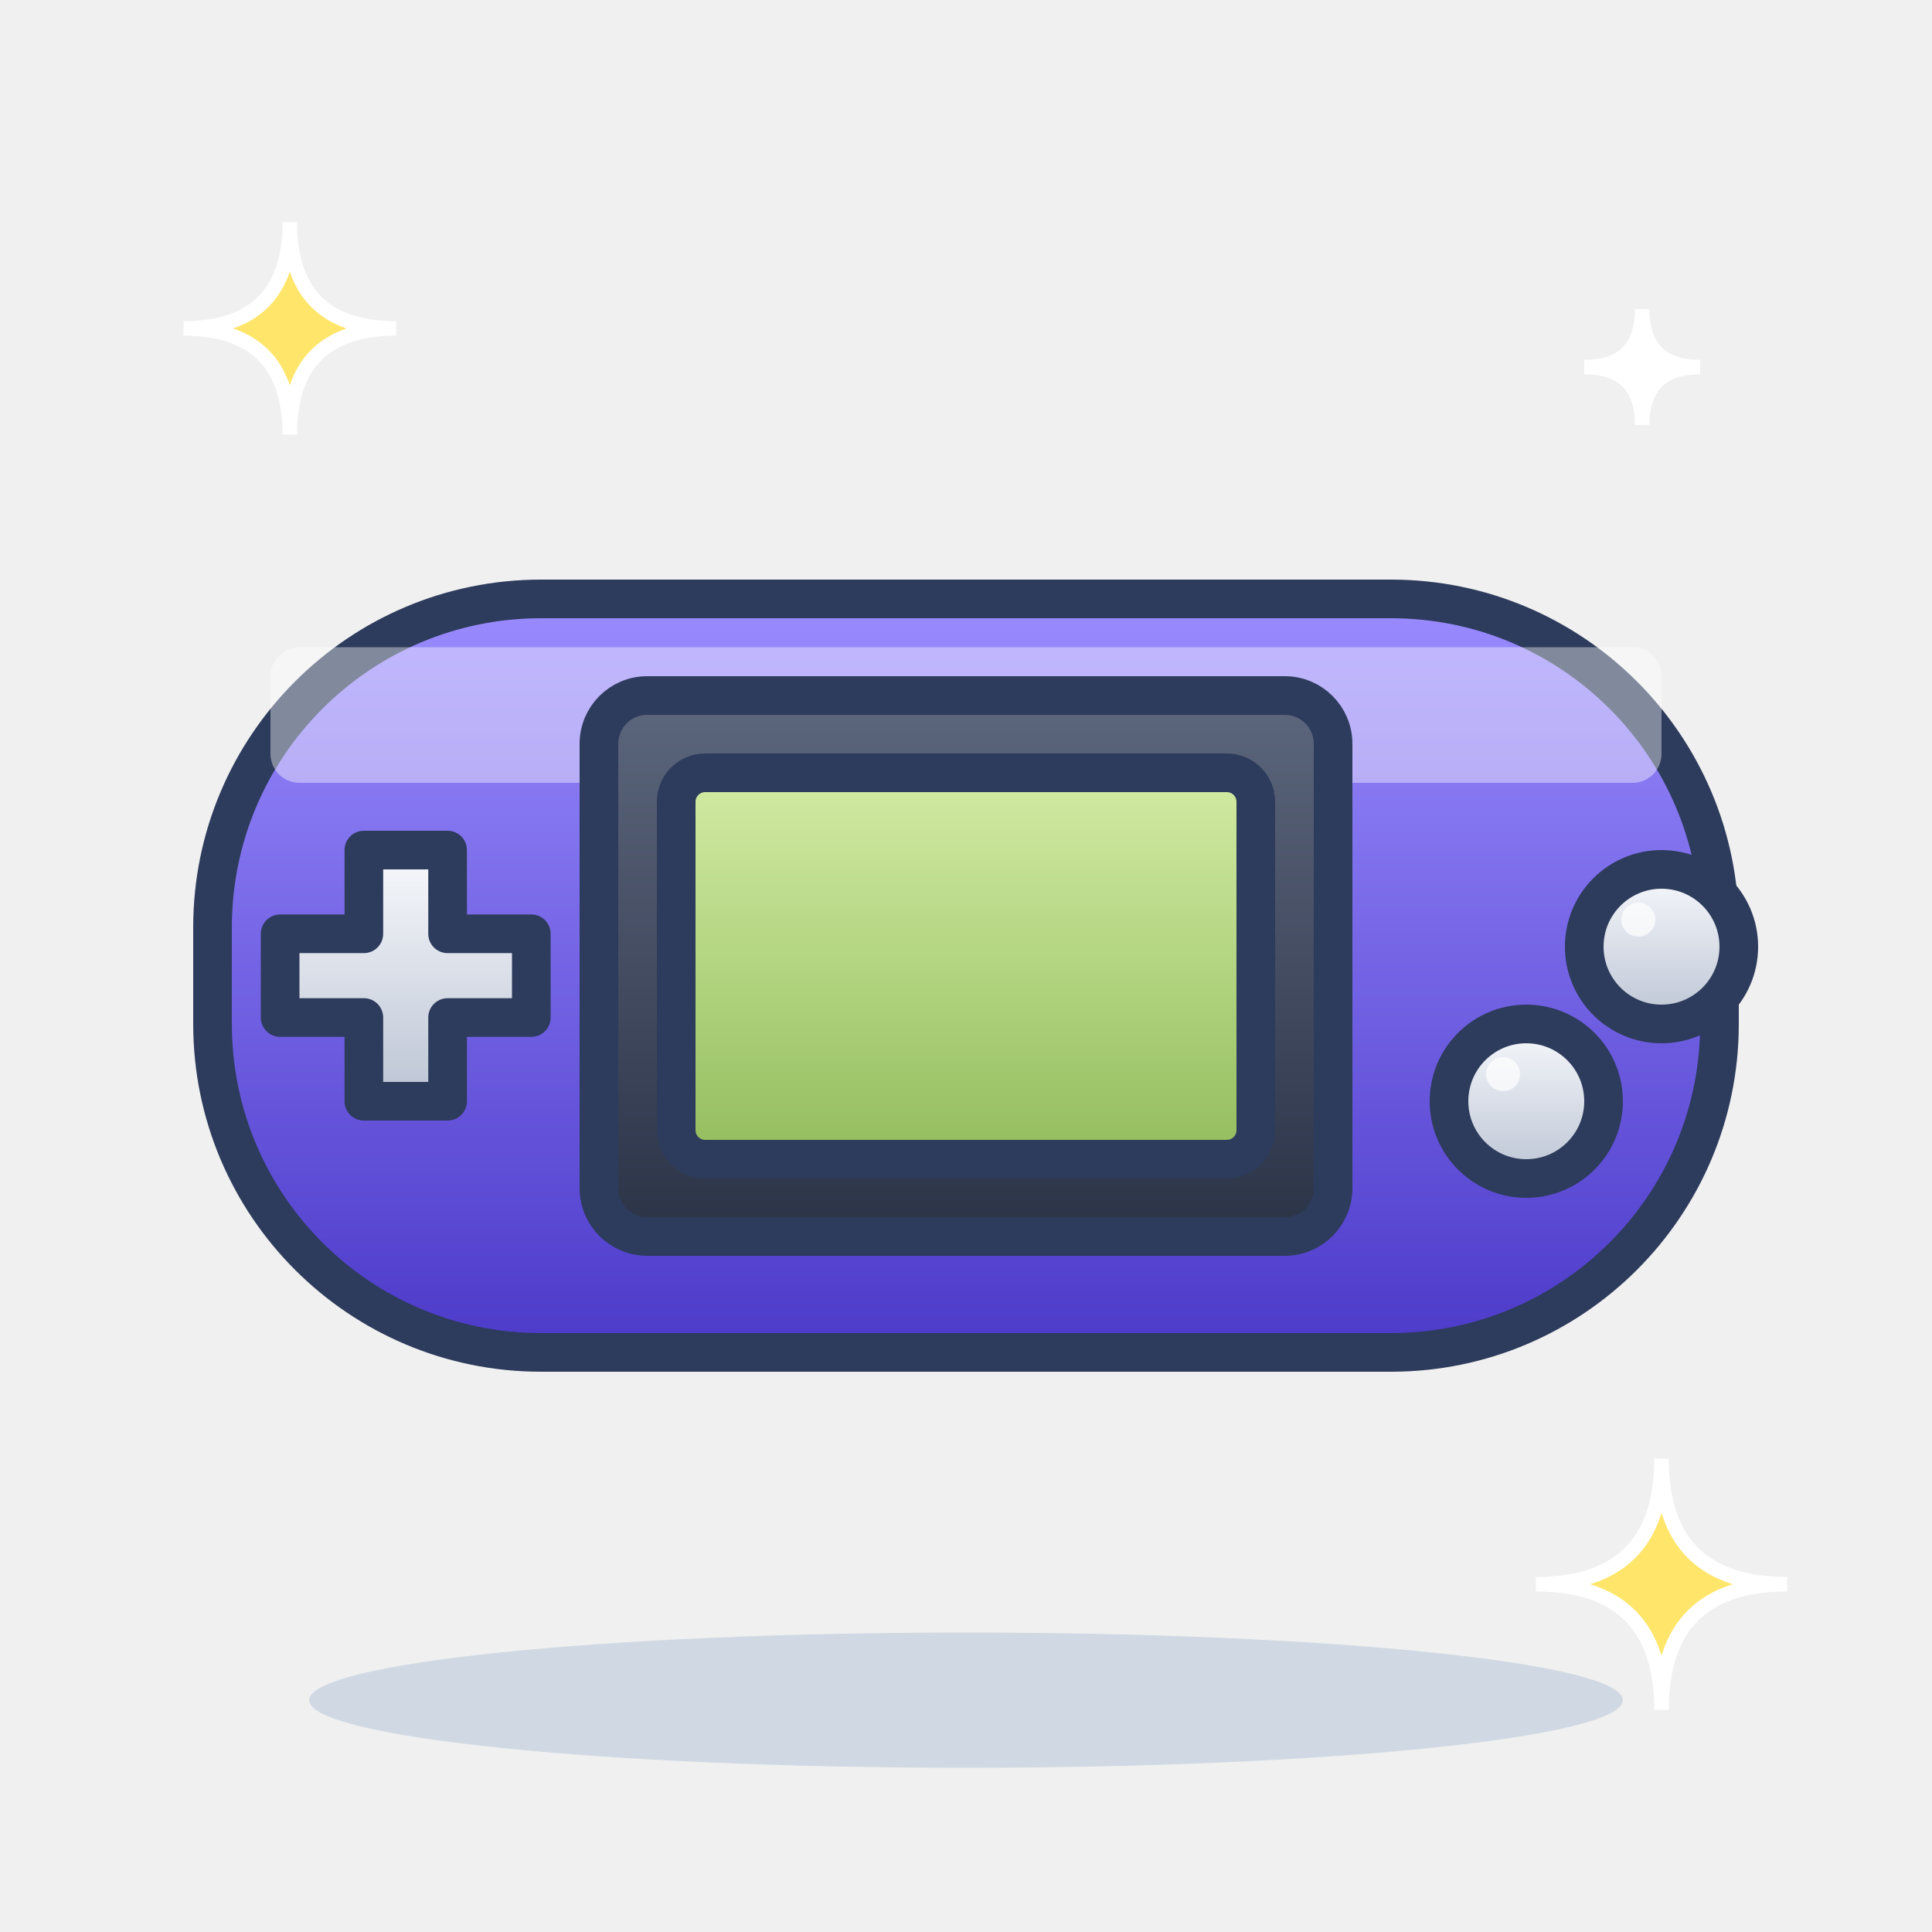
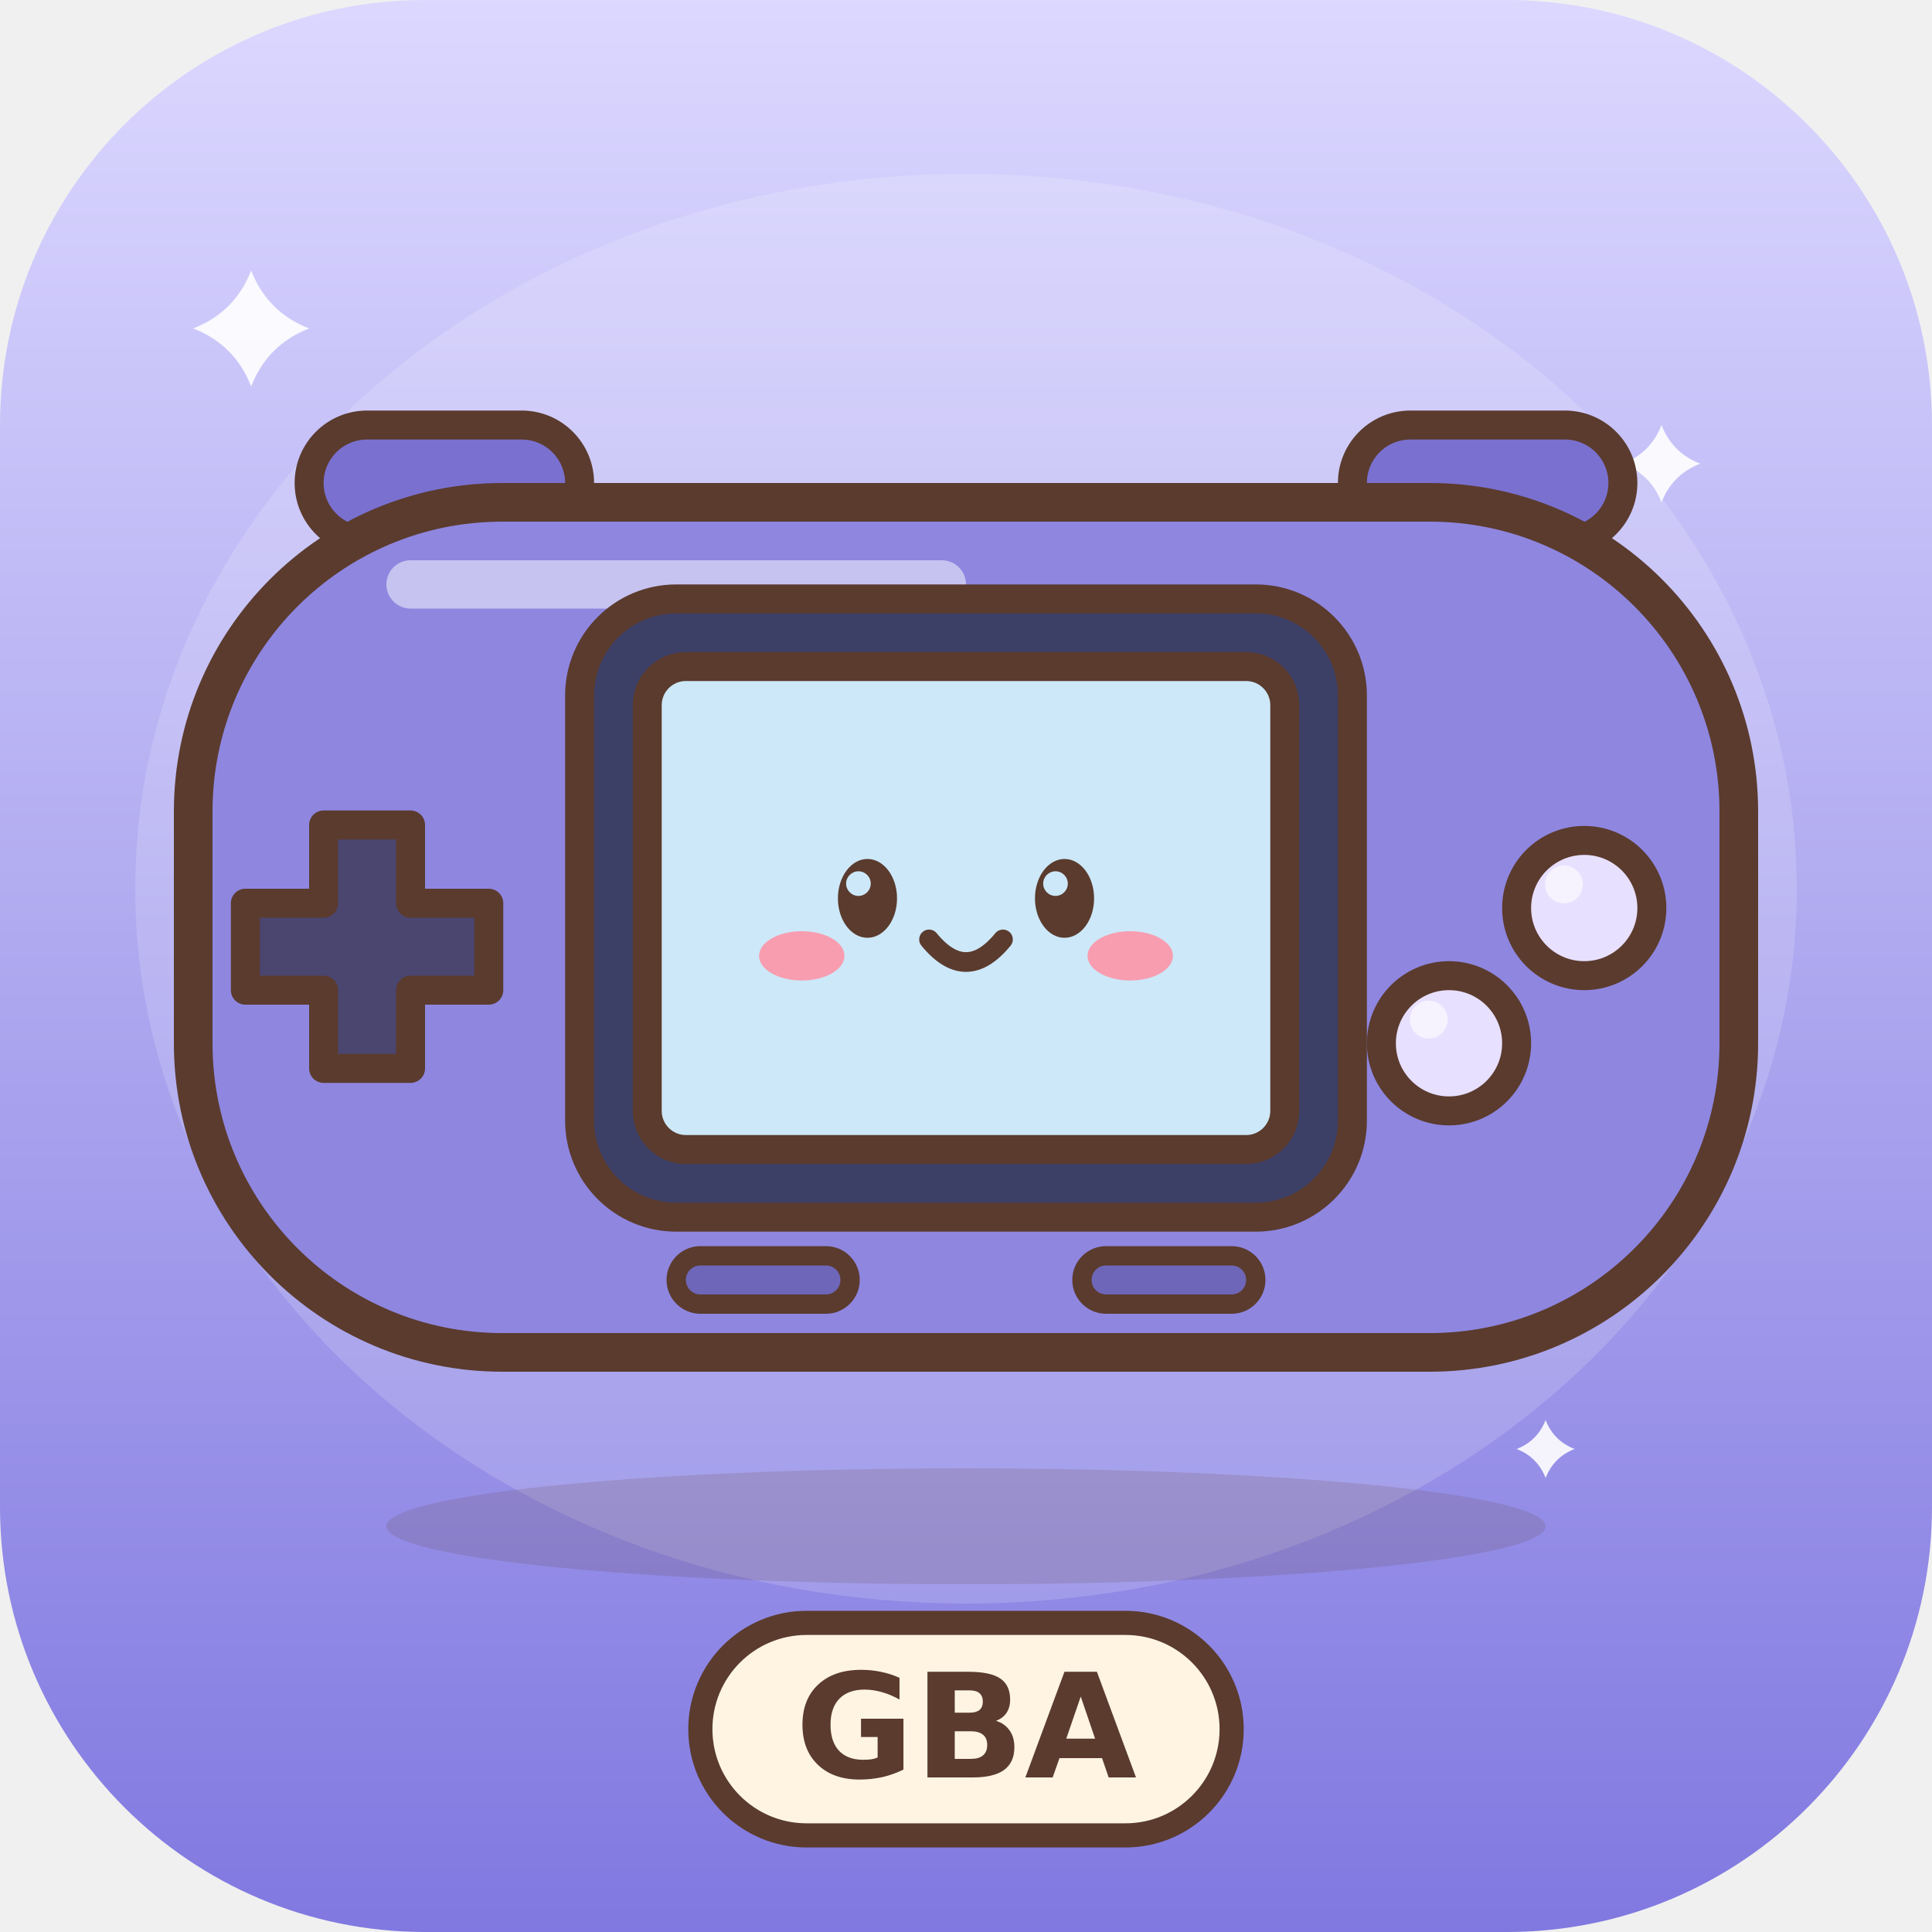
<svg xmlns="http://www.w3.org/2000/svg" viewBox="0 0 200 200" width="256" height="256">
  <defs>
-     <linearGradient id="red" x1="0" y1="0" x2="0" y2="1">
-       <stop offset="0" stop-color="#ff8484" />
-       <stop offset="1" stop-color="#d9363e" />
+     <linearGradient id="g11" x1="0" y1="0" x2="0" y2="1">
+       <stop offset="0" stop-color="#dcd8ff" />
+       <stop offset="1" stop-color="#8078e0" />
    </linearGradient>
-     <linearGradient id="wh" x1="0" y1="0" x2="0" y2="1">
-       <stop offset="0" stop-color="#ffffff" />
-       <stop offset="1" stop-color="#d6dce8" />
-     </linearGradient>
-     <linearGradient id="cream" x1="0" y1="0" x2="0" y2="1">
-       <stop offset="0" stop-color="#fff7e2" />
-       <stop offset="1" stop-color="#e6d4aa" />
-     </linearGradient>
-     <linearGradient id="dk" x1="0" y1="0" x2="0" y2="1">
-       <stop offset="0" stop-color="#5c667c" />
-       <stop offset="1" stop-color="#2b3347" />
-     </linearGradient>
-     <linearGradient id="navy" x1="0" y1="0" x2="0" y2="1">
-       <stop offset="0" stop-color="#56699a" />
-       <stop offset="1" stop-color="#2a3a66" />
-     </linearGradient>
-     <linearGradient id="blu" x1="0" y1="0" x2="0" y2="1">
-       <stop offset="0" stop-color="#79bcff" />
-       <stop offset="1" stop-color="#2f70d8" />
-     </linearGradient>
-     <linearGradient id="pur" x1="0" y1="0" x2="0" y2="1">
-       <stop offset="0" stop-color="#cfaaff" />
-       <stop offset="1" stop-color="#7c50d2" />
-     </linearGradient>
-     <linearGradient id="ind" x1="0" y1="0" x2="0" y2="1">
-       <stop offset="0" stop-color="#9a8cff" />
-       <stop offset="1" stop-color="#4c3ac9" />
-     </linearGradient>
-     <linearGradient id="grn" x1="0" y1="0" x2="0" y2="1">
-       <stop offset="0" stop-color="#a6e884" />
-       <stop offset="1" stop-color="#4fa83b" />
-     </linearGradient>
-     <linearGradient id="lcd" x1="0" y1="0" x2="0" y2="1">
-       <stop offset="0" stop-color="#d2eba3" />
-       <stop offset="1" stop-color="#93bd5e" />
-     </linearGradient>
-     <linearGradient id="gry" x1="0" y1="0" x2="0" y2="1">
-       <stop offset="0" stop-color="#eceff5" />
-       <stop offset="1" stop-color="#adb5c7" />
-     </linearGradient>
-     <linearGradient id="sil" x1="0" y1="0" x2="0" y2="1">
-       <stop offset="0" stop-color="#f7f9fc" />
-       <stop offset="1" stop-color="#bcc4d4" />
-     </linearGradient>
-     <linearGradient id="yel" x1="0" y1="0" x2="0" y2="1">
-       <stop offset="0" stop-color="#ffe985" />
-       <stop offset="1" stop-color="#f3b52f" />
-     </linearGradient>
-     <linearGradient id="wood" x1="0" y1="0" x2="0" y2="1">
-       <stop offset="0" stop-color="#d39a5e" />
-       <stop offset="1" stop-color="#8c5729" />
-     </linearGradient>
-     <linearGradient id="org" x1="0" y1="0" x2="0" y2="1">
-       <stop offset="0" stop-color="#ffb870" />
-       <stop offset="1" stop-color="#ea7621" />
-     </linearGradient>
-     <linearGradient id="pnk" x1="0" y1="0" x2="0" y2="1">
-       <stop offset="0" stop-color="#ffa6cd" />
-       <stop offset="1" stop-color="#e2549c" />
-     </linearGradient>
+     <clipPath id="c11">
+       <rect width="200" height="200" rx="44" />
+     </clipPath>
  </defs>
-   <ellipse cx="100" cy="176" rx="68" ry="7" fill="#3b6ea8" opacity=".18" />
-   <rect x="22" y="62" width="156" height="78" rx="34" fill="url(#ind)" stroke="#2d3b5c" stroke-width="4" stroke-linejoin="round" stroke-linecap="round" />
-   <rect x="28" y="67" width="144" height="14.04" rx="3" fill="#fff" opacity=".4" />
-   <rect x="62" y="72" width="76" height="56" rx="5" fill="url(#dk)" stroke="#2d3b5c" stroke-width="4" stroke-linejoin="round" stroke-linecap="round" />
-   <rect x="70" y="80" width="60" height="40" rx="3" fill="url(#lcd)" stroke="#2d3b5c" stroke-width="4" stroke-linejoin="round" stroke-linecap="round" />
-   <path d="M37.667 88.0h8.667v8.667h8.667v8.667h-8.667v8.667h-8.667v-8.667h-8.667v-8.667h8.667z" fill="url(#sil)" stroke="#2d3b5c" stroke-width="4" stroke-linejoin="round" stroke-linecap="round" />
-   <circle cx="158" cy="114" r="8" fill="url(#sil)" stroke="#2d3b5c" stroke-width="4" stroke-linejoin="round" stroke-linecap="round" />
-   <circle cx="155.6" cy="111.2" r="1.76" fill="#fff" opacity=".7" />
-   <circle cx="172" cy="98" r="8" fill="url(#sil)" stroke="#2d3b5c" stroke-width="4" stroke-linejoin="round" stroke-linecap="round" />
-   <circle cx="169.6" cy="95.2" r="1.76" fill="#fff" opacity=".7" />
-   <path d="M30 23Q30 34 41 34Q30 34 30 45Q30 34 19 34Q30 34 30 23Z" fill="#ffe66b" stroke="#fff" stroke-width="1.5" />
-   <path d="M172 151Q172 164 185 164Q172 164 172 177Q172 164 159 164Q172 164 172 151Z" fill="#ffe66b" stroke="#fff" stroke-width="1.5" />
-   <path d="M170 32Q170 38 176 38Q170 38 170 44Q170 38 164 38Q170 38 170 32Z" fill="#fff" stroke="#fff" stroke-width="1.5" />
+   <rect width="200" height="200" rx="44" fill="url(#g11)" />
+   <ellipse cx="100" cy="92" rx="86" ry="74" fill="#fff" opacity=".16" />
+   <path d="M26 28Q27.68 32.32 32 34Q27.68 35.68 26 40Q24.32 35.68 20 34Q24.32 32.32 26 28Z" fill="#fff" opacity="0.9" />
+   <path d="M172 44Q173.12 46.88 176 48Q173.12 49.12 172 52Q170.88 49.12 168 48Q170.88 46.88 172 44Z" fill="#fff" opacity="0.9" />
+   <path d="M160 147Q160.84 149.16 163 150Q160.84 150.84 160 153Q159.16 150.84 157 150Q159.16 149.16 160 147Z" fill="#fff" opacity="0.9" />
+   <ellipse cx="100" cy="158" rx="60" ry="6" fill="#5a3b2e" opacity=".16" />
+   <rect x="32" y="44" width="28" height="12" rx="6" fill="#7a70d0" stroke="#5a3b2e" stroke-width="3" stroke-linejoin="round" />
+   <rect x="140" y="44" width="28" height="12" rx="6" fill="#7a70d0" stroke="#5a3b2e" stroke-width="3" stroke-linejoin="round" />
+   <rect x="20" y="52" width="160" height="88" rx="32" fill="#8f86e0" stroke="#5a3b2e" stroke-width="4" stroke-linejoin="round" />
+   <rect x="40" y="58" width="60" height="5" rx="2.5" fill="#fff" opacity="0.5" />
+   <rect x="60" y="62" width="80" height="64" rx="10" fill="#3c3f66" stroke="#5a3b2e" stroke-width="3" stroke-linejoin="round" />
+   <rect x="67" y="69" width="66" height="50" rx="4" fill="#cde8f8" stroke="#5a3b2e" stroke-width="3" stroke-linejoin="round" />
+   <ellipse cx="89.8" cy="93" rx="3.06" ry="4.08" fill="#5a3b2e" />
+   <ellipse cx="110.2" cy="93" rx="3.06" ry="4.08" fill="#5a3b2e" />
+   <circle cx="88.865" cy="91.47" r="1.275" fill="#cde8f8" />
+   <circle cx="109.265" cy="91.47" r="1.275" fill="#cde8f8" />
+   <ellipse cx="83.0" cy="98.95" rx="4.42" ry="2.55" fill="#ff8fa3" opacity=".85" />
+   <ellipse cx="117.0" cy="98.95" rx="4.42" ry="2.55" fill="#ff8fa3" opacity=".85" />
+   <path d="M96.175 97.25q3.825 4.675 7.65 0" fill="none" stroke="#5a3b2e" stroke-width="2.04" stroke-linecap="round" />
+   <path d="M33.5 85.4h9.0v8.1h8.1v9.0h-8.1v8.1h-9.0v-8.1h-8.1v-9.0h8.1z" fill="#4a4670" stroke="#5a3b2e" stroke-width="3" stroke-linejoin="round" stroke-linecap="round" />
+   <circle cx="164" cy="94" r="7" fill="#e8e0ff" stroke="#5a3b2e" stroke-width="3" />
+   <circle cx="161.9" cy="91.55" r="1.96" fill="#fff" opacity=".6" />
+   <circle cx="150" cy="108" r="7" fill="#e8e0ff" stroke="#5a3b2e" stroke-width="3" />
+   <circle cx="147.9" cy="105.55" r="1.96" fill="#fff" opacity=".6" />
+   <rect x="70" y="130" width="18" height="5" rx="2.5" fill="#6e66b8" stroke="#5a3b2e" stroke-width="2" stroke-linejoin="round" />
+   <rect x="112" y="130" width="18" height="5" rx="2.5" fill="#6e66b8" stroke="#5a3b2e" stroke-width="2" stroke-linejoin="round" />
+   <rect x="72.5" y="168" width="55" height="22" rx="11" fill="#fff4e2" stroke="#5a3b2e" stroke-width="2.5" />
+   <text x="100" y="184" font-family="Jua,Gowun Dodum,DejaVu Sans,Arial,sans-serif" font-weight="900" font-size="15" text-anchor="middle" fill="#5a3b2e">GBA</text>
</svg>
